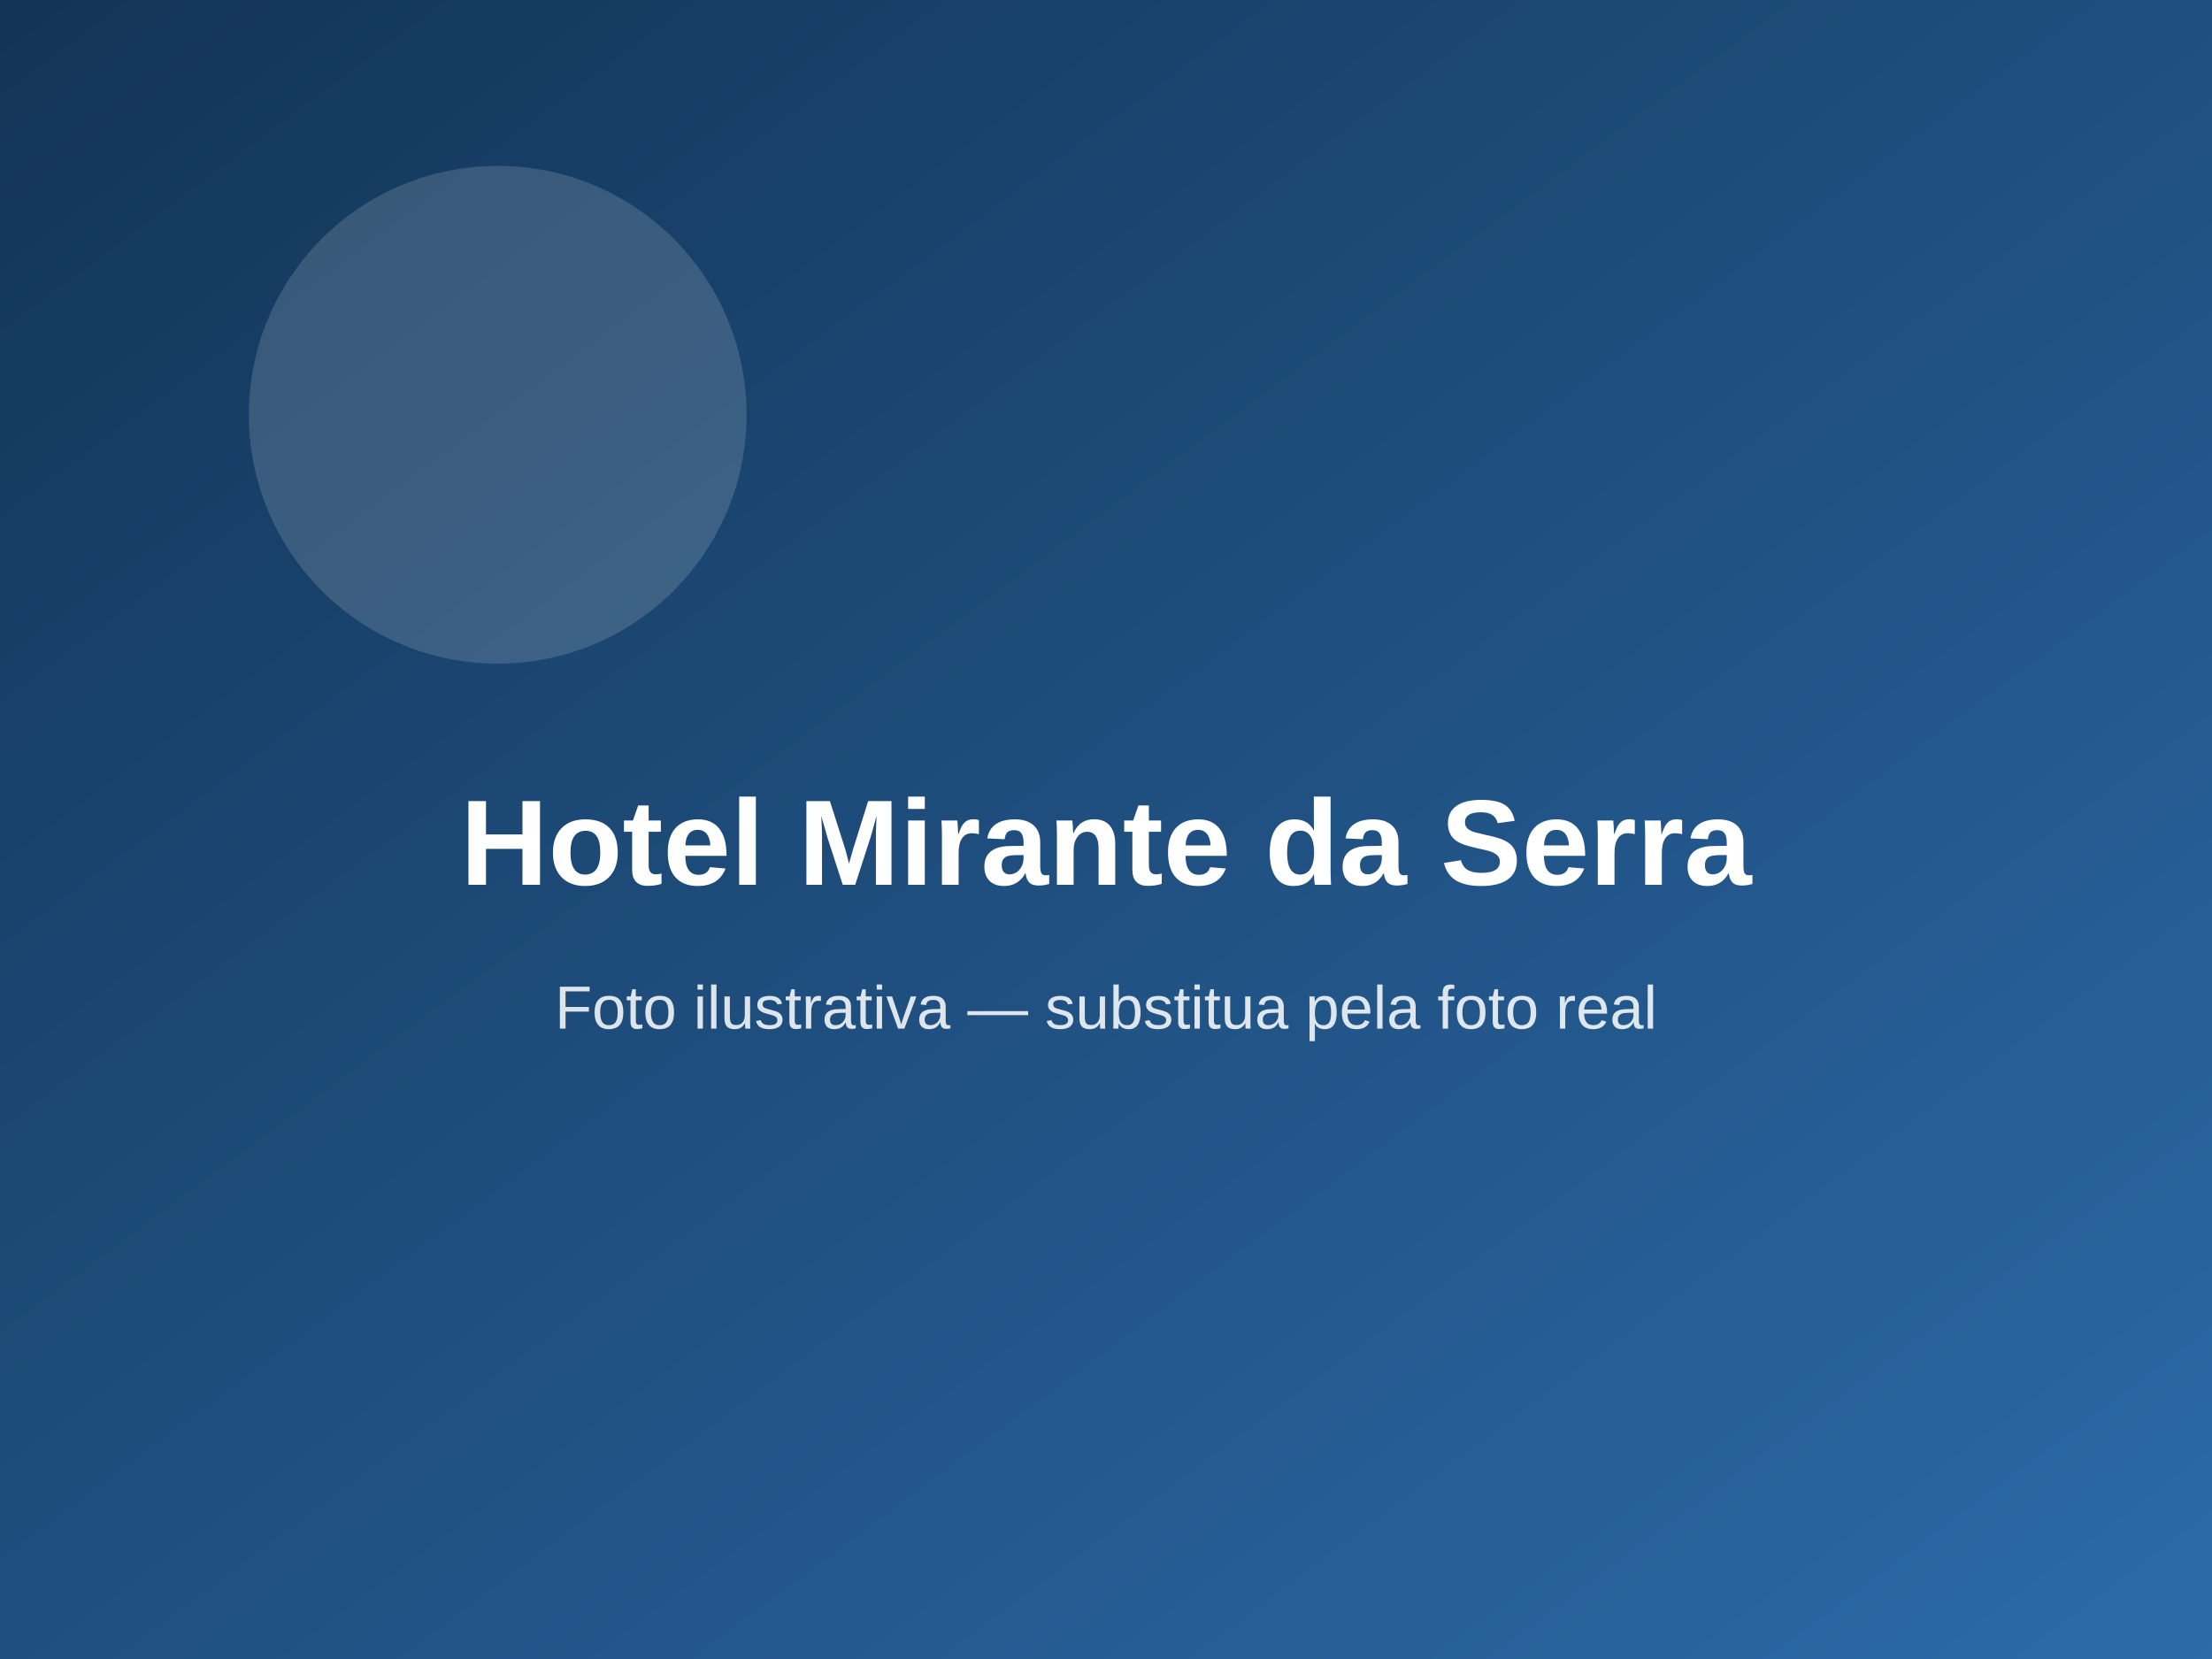
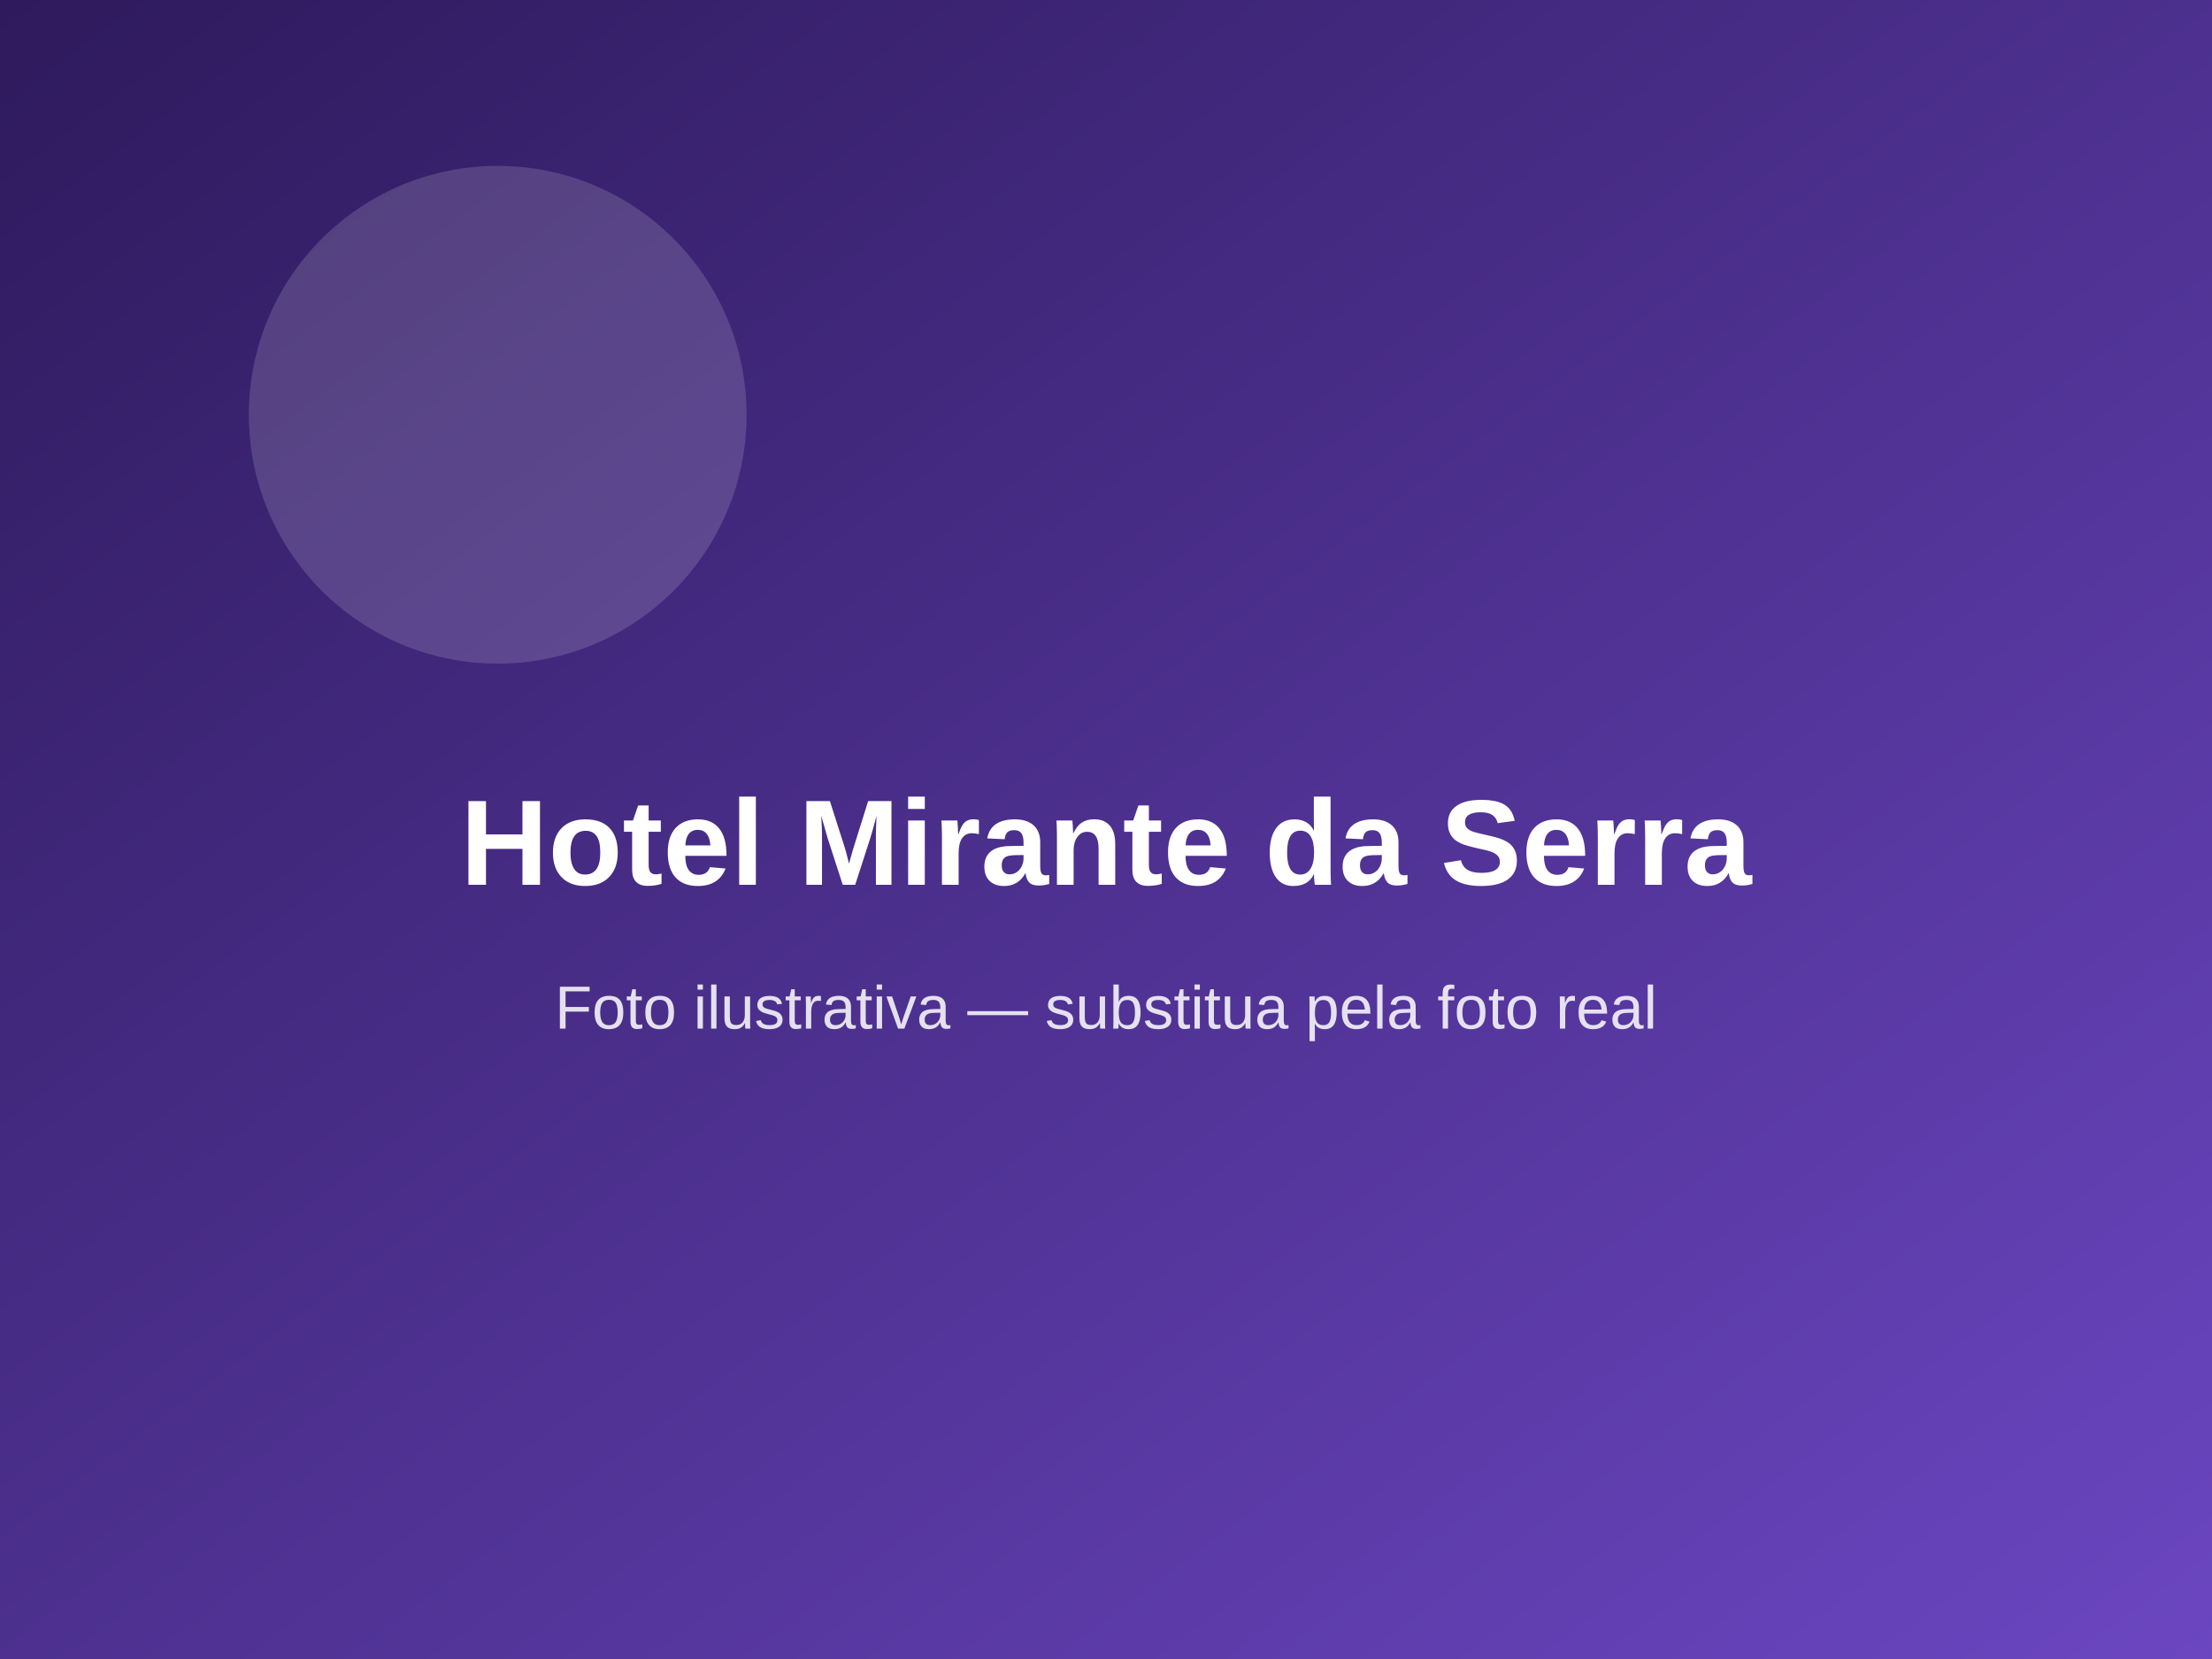
<svg xmlns="http://www.w3.org/2000/svg" viewBox="0 0 800 600" role="img" aria-label="Imagem ilustrativa de Hotel Mirante da Serra">
  <defs>
    <linearGradient id="g" x1="0" y1="0" x2="1" y2="1">
-       <stop offset="0" stop-color="#123456" />
-       <stop offset="1" stop-color="#2c6aa8" />
+       <stop offset="0" stop-color="#2e1a5c" />
+       <stop offset="1" stop-color="#6b46c1" />
    </linearGradient>
  </defs>
  <rect width="800" height="600" fill="url(#g)" />
  <circle cx="180" cy="150" r="90" fill="#fff" opacity=".15" />
  <text x="400" y="320" font-family="Arial,Helvetica,sans-serif" font-size="44" font-weight="700" text-anchor="middle" fill="#fff">Hotel Mirante da Serra</text>
  <text x="400" y="372" font-family="Arial,Helvetica,sans-serif" font-size="22" text-anchor="middle" fill="#fff" opacity=".85">Foto ilustrativa — substitua pela foto real</text>
</svg>
